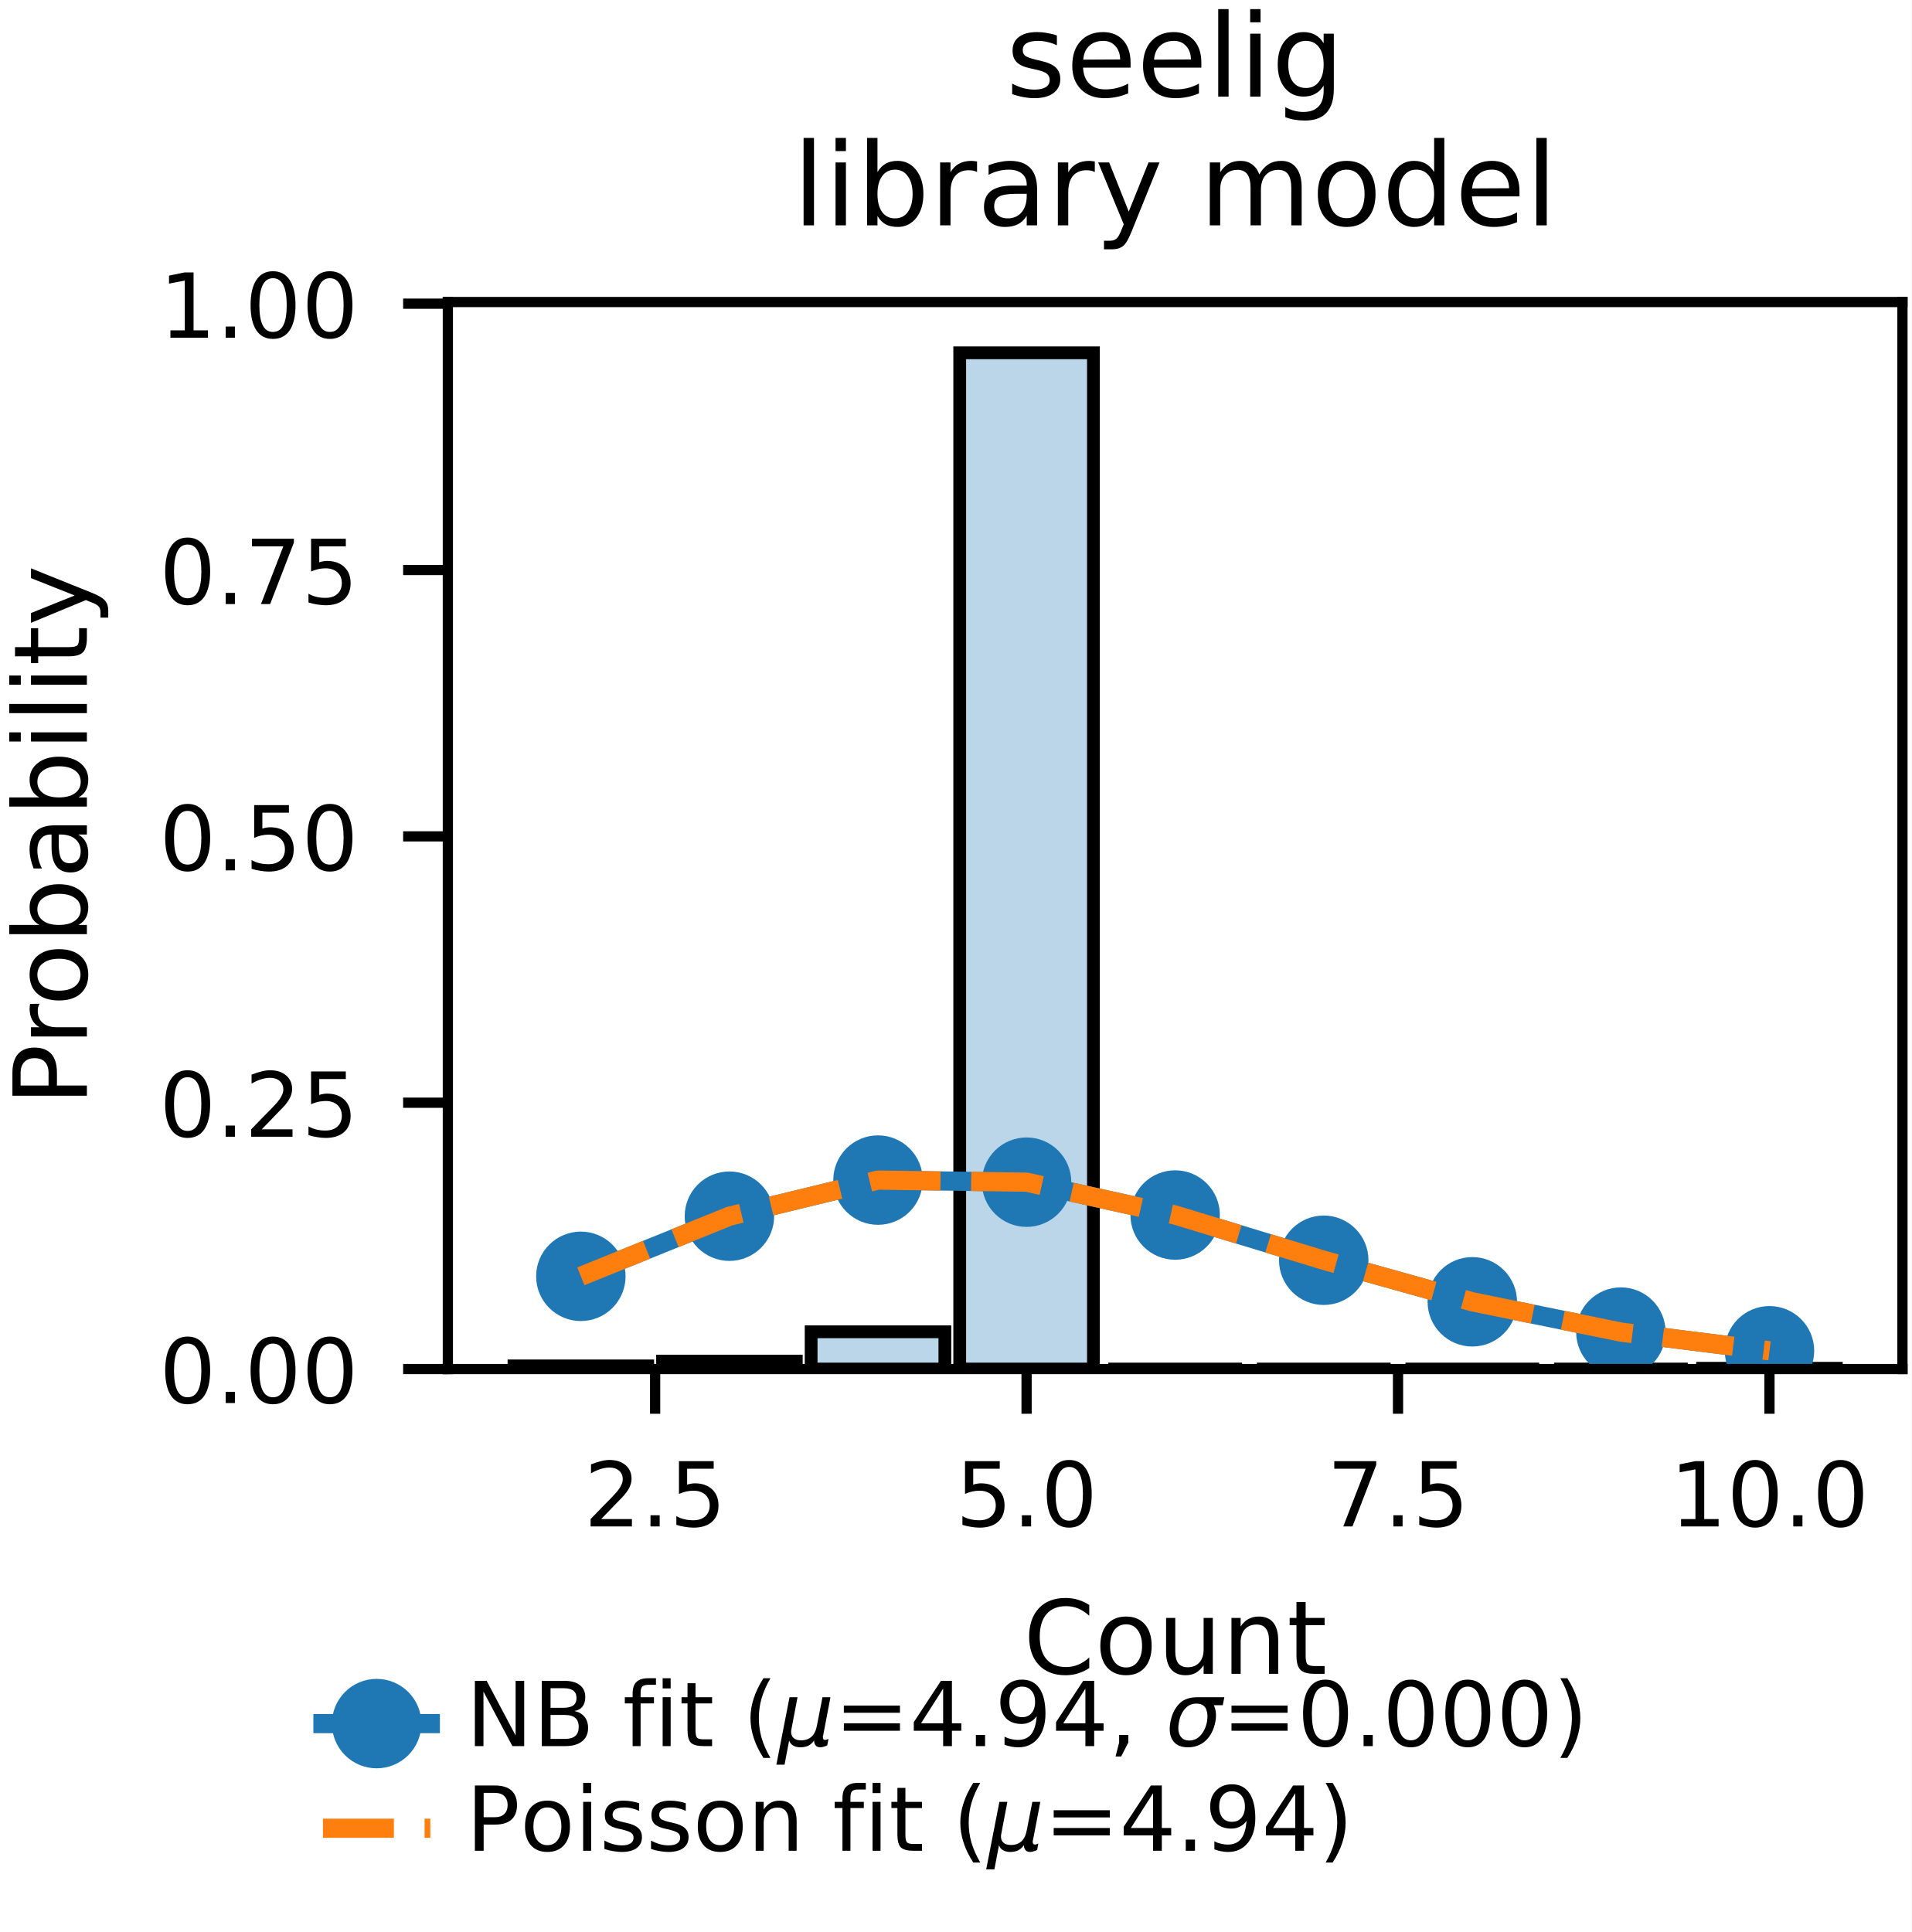
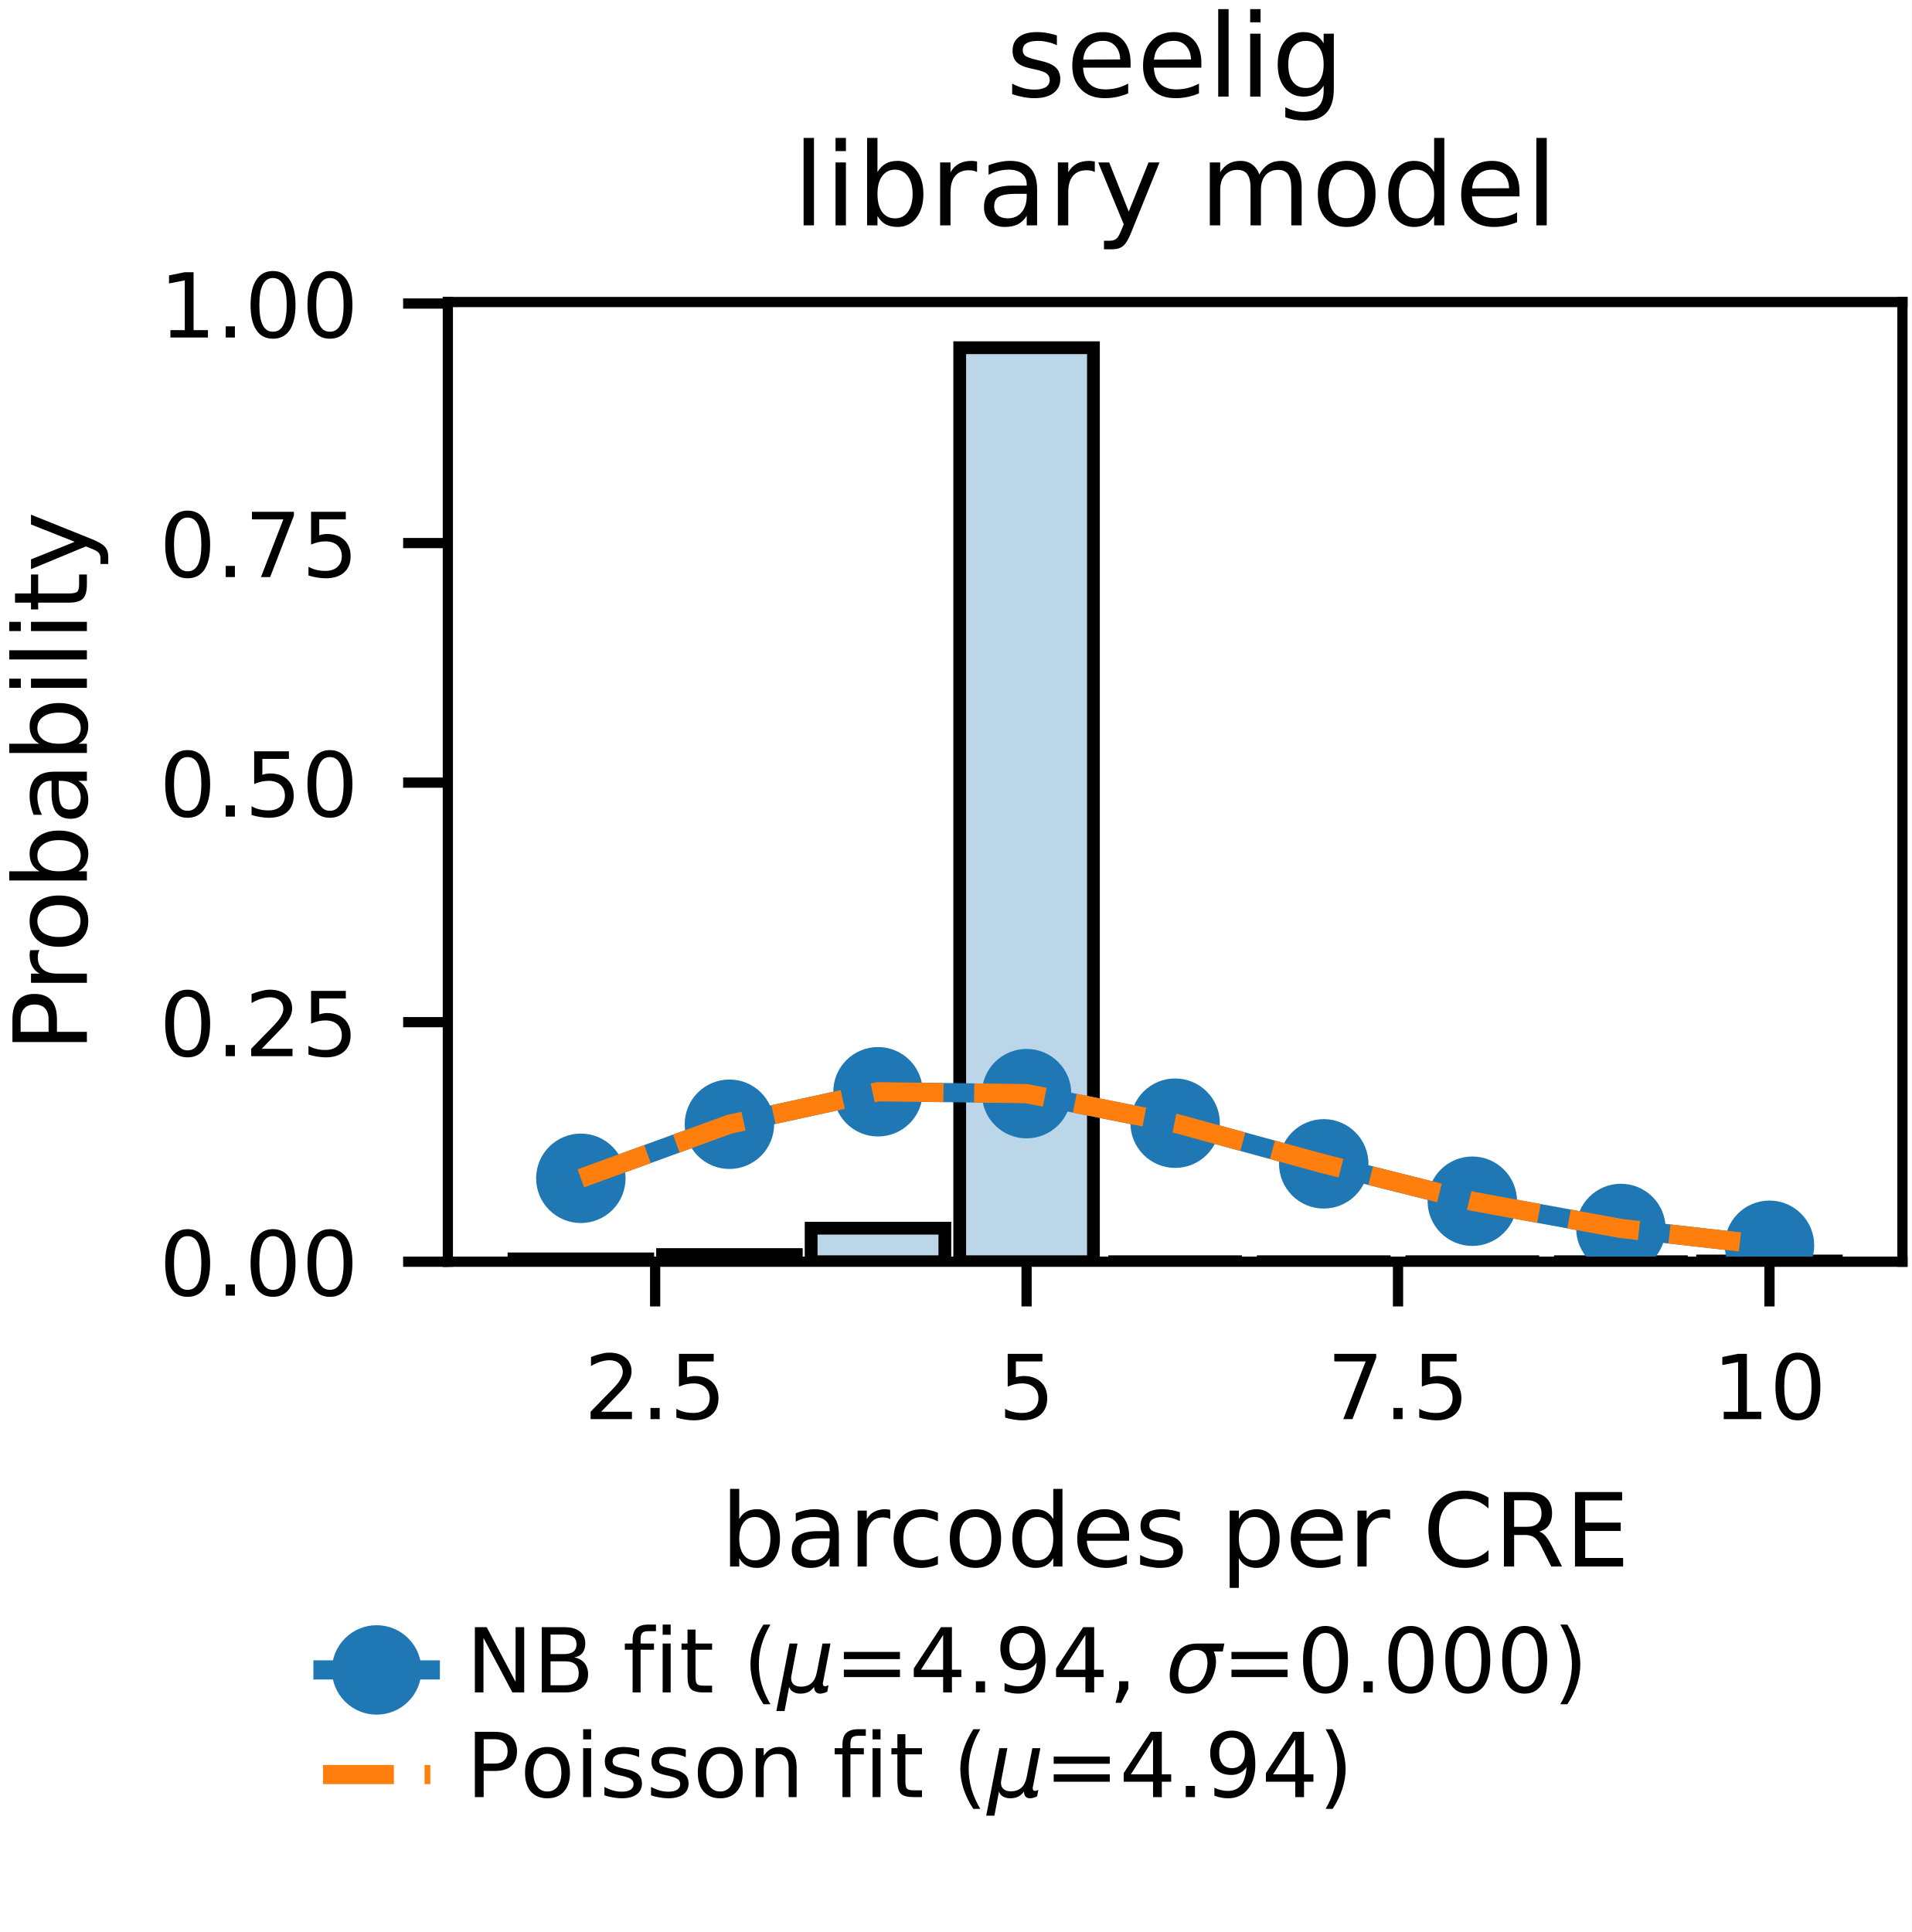
<svg xmlns="http://www.w3.org/2000/svg" xmlns:xlink="http://www.w3.org/1999/xlink" width="149.6pt" height="151.2pt" viewBox="0 0 149.6 151.2" version="1.1">
  <defs>
    <style type="text/css">*{stroke-linejoin: round; stroke-linecap: butt}</style>
  </defs>
  <g id="figure_1">
    <g id="patch_1">
      <path d="M 0 151.2  L 149.6 151.2  L 149.6 0  L 0 0  z " style="fill: #ffffff" />
    </g>
    <g id="axes_1">
      <g id="patch_2">
-         <path d="M 35.048 107.143  L 148.88 107.143  L 148.88 23.637  L 35.048 23.637  z " style="fill: #ffffff" />
+         <path d="M 35.048 98.743  L 148.88 98.743  L 148.88 23.637  L 35.048 23.637  z " style="fill: #ffffff" />
      </g>
      <g id="patch_3">
-         <path d="M 40.223 107.143  L 50.687 107.143  L 50.687 106.895  L 40.223 106.895  z " clip-path="url(#pb3fb53179b)" style="fill: #1f77b4; fill-opacity: 0.3; stroke: #000000; stroke-linejoin: miter" />
+         <path d="M 40.223 98.743  L 50.687 98.743  L 50.687 98.52  L 40.223 98.52  z " clip-path="url(#p57bf683232)" style="fill: #1f77b4; fill-opacity: 0.3; stroke: #000000; stroke-linejoin: miter" />
      </g>
      <g id="patch_4">
-         <path d="M 51.85 107.143  L 62.315 107.143  L 62.315 106.522  L 51.85 106.522  z " clip-path="url(#pb3fb53179b)" style="fill: #1f77b4; fill-opacity: 0.3; stroke: #000000; stroke-linejoin: miter" />
+         <path d="M 51.85 98.743  L 62.315 98.743  L 62.315 98.185  L 51.85 98.185  z " clip-path="url(#p57bf683232)" style="fill: #1f77b4; fill-opacity: 0.3; stroke: #000000; stroke-linejoin: miter" />
      </g>
      <g id="patch_5">
-         <path d="M 63.477 107.143  L 73.942 107.143  L 73.942 104.227  L 63.477 104.227  z " clip-path="url(#pb3fb53179b)" style="fill: #1f77b4; fill-opacity: 0.3; stroke: #000000; stroke-linejoin: miter" />
+         <path d="M 63.477 98.743  L 73.942 98.743  L 73.942 96.12  L 63.477 96.12  z " clip-path="url(#p57bf683232)" style="fill: #1f77b4; fill-opacity: 0.3; stroke: #000000; stroke-linejoin: miter" />
      </g>
      <g id="patch_6">
-         <path d="M 75.105 107.143  L 85.569 107.143  L 85.569 27.613  L 75.105 27.613  z " clip-path="url(#pb3fb53179b)" style="fill: #1f77b4; fill-opacity: 0.3; stroke: #000000; stroke-linejoin: miter" />
+         <path d="M 75.105 98.743  L 85.569 98.743  L 85.569 27.213  L 75.105 27.213  z " clip-path="url(#p57bf683232)" style="fill: #1f77b4; fill-opacity: 0.3; stroke: #000000; stroke-linejoin: miter" />
      </g>
      <g id="patch_7">
-         <path d="M 86.732 107.143  L 97.197 107.143  L 97.197 107.143  L 86.732 107.143  z " clip-path="url(#pb3fb53179b)" style="fill: #1f77b4; fill-opacity: 0.3; stroke: #000000; stroke-linejoin: miter" />
+         <path d="M 86.732 98.743  L 97.197 98.743  L 97.197 98.743  L 86.732 98.743  z " clip-path="url(#p57bf683232)" style="fill: #1f77b4; fill-opacity: 0.3; stroke: #000000; stroke-linejoin: miter" />
      </g>
      <g id="patch_8">
-         <path d="M 98.359 107.143  L 108.824 107.143  L 108.824 107.143  L 98.359 107.143  z " clip-path="url(#pb3fb53179b)" style="fill: #1f77b4; fill-opacity: 0.3; stroke: #000000; stroke-linejoin: miter" />
+         <path d="M 98.359 98.743  L 108.824 98.743  L 108.824 98.743  L 98.359 98.743  z " clip-path="url(#p57bf683232)" style="fill: #1f77b4; fill-opacity: 0.3; stroke: #000000; stroke-linejoin: miter" />
      </g>
      <g id="patch_9">
-         <path d="M 109.987 107.143  L 120.451 107.143  L 120.451 107.143  L 109.987 107.143  z " clip-path="url(#pb3fb53179b)" style="fill: #1f77b4; fill-opacity: 0.3; stroke: #000000; stroke-linejoin: miter" />
+         <path d="M 109.987 98.743  L 120.451 98.743  L 120.451 98.743  L 109.987 98.743  z " clip-path="url(#p57bf683232)" style="fill: #1f77b4; fill-opacity: 0.3; stroke: #000000; stroke-linejoin: miter" />
      </g>
      <g id="patch_10">
-         <path d="M 121.614 107.143  L 132.079 107.143  L 132.079 107.143  L 121.614 107.143  z " clip-path="url(#pb3fb53179b)" style="fill: #1f77b4; fill-opacity: 0.3; stroke: #000000; stroke-linejoin: miter" />
+         <path d="M 121.614 98.743  L 132.079 98.743  L 132.079 98.743  L 121.614 98.743  z " clip-path="url(#p57bf683232)" style="fill: #1f77b4; fill-opacity: 0.3; stroke: #000000; stroke-linejoin: miter" />
      </g>
      <g id="patch_11">
-         <path d="M 133.241 107.143  L 143.706 107.143  L 143.706 107.081  L 133.241 107.081  z " clip-path="url(#pb3fb53179b)" style="fill: #1f77b4; fill-opacity: 0.3; stroke: #000000; stroke-linejoin: miter" />
+         <path d="M 133.241 98.743  L 143.706 98.743  L 143.706 98.687  L 133.241 98.687  z " clip-path="url(#p57bf683232)" style="fill: #1f77b4; fill-opacity: 0.3; stroke: #000000; stroke-linejoin: miter" />
      </g>
      <g id="matplotlib.axis_1">
        <g id="xtick_1">
          <g id="line2d_1">
            <defs>
-               <path id="me392902aa9" d="M 0 0  L 0 3.5  " style="stroke: #000000; stroke-width: 0.8" />
+               <path id="mda57a2e92e" d="M 0 0  L 0 3.5  " style="stroke: #000000; stroke-width: 0.8" />
            </defs>
            <g>
-               <use xlink:href="#me392902aa9" x="51.269" y="107.143" style="stroke: #000000; stroke-width: 0.8" />
+               <use xlink:href="#mda57a2e92e" x="51.269" y="98.743" style="stroke: #000000; stroke-width: 0.8" />
            </g>
          </g>
          <g id="text_1">
-             <text style="font-size: 7px; font-family: 'DejaVu Sans', 'Bitstream Vera Sans', 'Computer Modern Sans Serif', 'Lucida Grande', 'Verdana', 'Geneva', 'Lucid', 'Arial', 'Helvetica', 'Avant Garde', sans-serif; text-anchor: middle" x="51.269" y="119.462" transform="rotate(-0 51.26856 119.4617)">2.5</text>
+             <text style="font-size: 7px; font-family: 'DejaVu Sans', 'Bitstream Vera Sans', 'Computer Modern Sans Serif', 'Lucida Grande', 'Verdana', 'Geneva', 'Lucid', 'Arial', 'Helvetica', 'Avant Garde', sans-serif; text-anchor: middle" x="51.269" y="111.062" transform="rotate(-0 51.26856 111.0617)">2.5</text>
          </g>
        </g>
        <g id="xtick_2">
          <g id="line2d_2">
            <g>
-               <use xlink:href="#me392902aa9" x="80.337" y="107.143" style="stroke: #000000; stroke-width: 0.8" />
+               <use xlink:href="#mda57a2e92e" x="80.337" y="98.743" style="stroke: #000000; stroke-width: 0.8" />
            </g>
          </g>
          <g id="text_2">
-             <text style="font-size: 7px; font-family: 'DejaVu Sans', 'Bitstream Vera Sans', 'Computer Modern Sans Serif', 'Lucida Grande', 'Verdana', 'Geneva', 'Lucid', 'Arial', 'Helvetica', 'Avant Garde', sans-serif; text-anchor: middle" x="80.337" y="119.462" transform="rotate(-0 80.33689 119.4617)">5.0</text>
+             <text style="font-size: 7px; font-family: 'DejaVu Sans', 'Bitstream Vera Sans', 'Computer Modern Sans Serif', 'Lucida Grande', 'Verdana', 'Geneva', 'Lucid', 'Arial', 'Helvetica', 'Avant Garde', sans-serif; text-anchor: middle" x="80.337" y="111.062" transform="rotate(-0 80.33689 111.0617)">5</text>
          </g>
        </g>
        <g id="xtick_3">
          <g id="line2d_3">
            <g>
-               <use xlink:href="#me392902aa9" x="109.405" y="107.143" style="stroke: #000000; stroke-width: 0.8" />
+               <use xlink:href="#mda57a2e92e" x="109.405" y="98.743" style="stroke: #000000; stroke-width: 0.8" />
            </g>
          </g>
          <g id="text_3">
-             <text style="font-size: 7px; font-family: 'DejaVu Sans', 'Bitstream Vera Sans', 'Computer Modern Sans Serif', 'Lucida Grande', 'Verdana', 'Geneva', 'Lucid', 'Arial', 'Helvetica', 'Avant Garde', sans-serif; text-anchor: middle" x="109.405" y="119.462" transform="rotate(-0 109.4052 119.4617)">7.5</text>
+             <text style="font-size: 7px; font-family: 'DejaVu Sans', 'Bitstream Vera Sans', 'Computer Modern Sans Serif', 'Lucida Grande', 'Verdana', 'Geneva', 'Lucid', 'Arial', 'Helvetica', 'Avant Garde', sans-serif; text-anchor: middle" x="109.405" y="111.062" transform="rotate(-0 109.4052 111.0617)">7.5</text>
          </g>
        </g>
        <g id="xtick_4">
          <g id="line2d_4">
            <g>
-               <use xlink:href="#me392902aa9" x="138.474" y="107.143" style="stroke: #000000; stroke-width: 0.8" />
+               <use xlink:href="#mda57a2e92e" x="138.474" y="98.743" style="stroke: #000000; stroke-width: 0.8" />
            </g>
          </g>
          <g id="text_4">
-             <text style="font-size: 7px; font-family: 'DejaVu Sans', 'Bitstream Vera Sans', 'Computer Modern Sans Serif', 'Lucida Grande', 'Verdana', 'Geneva', 'Lucid', 'Arial', 'Helvetica', 'Avant Garde', sans-serif; text-anchor: middle" x="138.474" y="119.462" transform="rotate(-0 138.4735 119.4617)">10.0</text>
+             <text style="font-size: 7px; font-family: 'DejaVu Sans', 'Bitstream Vera Sans', 'Computer Modern Sans Serif', 'Lucida Grande', 'Verdana', 'Geneva', 'Lucid', 'Arial', 'Helvetica', 'Avant Garde', sans-serif; text-anchor: middle" x="138.474" y="111.062" transform="rotate(-0 138.4735 111.0617)">10</text>
          </g>
        </g>
        <g id="text_5">
-           <text style="font-size: 8px; font-family: 'DejaVu Sans', 'Bitstream Vera Sans', 'Computer Modern Sans Serif', 'Lucida Grande', 'Verdana', 'Geneva', 'Lucid', 'Arial', 'Helvetica', 'Avant Garde', sans-serif; text-anchor: middle" x="91.964" y="130.996" transform="rotate(-0 91.96422 130.9963)">Count</text>
+           <text style="font-size: 8px; font-family: 'DejaVu Sans', 'Bitstream Vera Sans', 'Computer Modern Sans Serif', 'Lucida Grande', 'Verdana', 'Geneva', 'Lucid', 'Arial', 'Helvetica', 'Avant Garde', sans-serif; text-anchor: middle" x="91.964" y="122.596" transform="rotate(-0 91.96422 122.5962)">barcodes per CRE</text>
        </g>
      </g>
      <g id="matplotlib.axis_2">
        <g id="ytick_1">
          <g id="line2d_5">
            <defs>
-               <path id="m2f3c88422f" d="M 0 0  L -3.5 0  " style="stroke: #000000; stroke-width: 0.8" />
+               <path id="m4e339b8f7b" d="M 0 0  L -3.5 0  " style="stroke: #000000; stroke-width: 0.8" />
            </defs>
            <g>
-               <use xlink:href="#m2f3c88422f" x="35.048" y="107.143" style="stroke: #000000; stroke-width: 0.8" />
+               <use xlink:href="#m4e339b8f7b" x="35.048" y="98.743" style="stroke: #000000; stroke-width: 0.8" />
            </g>
          </g>
          <g id="text_6">
-             <text style="font-size: 7px; font-family: 'DejaVu Sans', 'Bitstream Vera Sans', 'Computer Modern Sans Serif', 'Lucida Grande', 'Verdana', 'Geneva', 'Lucid', 'Arial', 'Helvetica', 'Avant Garde', sans-serif; text-anchor: end" x="28.048" y="109.802" transform="rotate(-0 28.04844 109.8023)">0.00</text>
+             <text style="font-size: 7px; font-family: 'DejaVu Sans', 'Bitstream Vera Sans', 'Computer Modern Sans Serif', 'Lucida Grande', 'Verdana', 'Geneva', 'Lucid', 'Arial', 'Helvetica', 'Avant Garde', sans-serif; text-anchor: end" x="28.048" y="101.402" transform="rotate(-0 28.04844 101.4023)">0.00</text>
          </g>
        </g>
        <g id="ytick_2">
          <g id="line2d_6">
            <g>
-               <use xlink:href="#m2f3c88422f" x="35.048" y="86.299" style="stroke: #000000; stroke-width: 0.8" />
+               <use xlink:href="#m4e339b8f7b" x="35.048" y="79.996" style="stroke: #000000; stroke-width: 0.8" />
            </g>
          </g>
          <g id="text_7">
-             <text style="font-size: 7px; font-family: 'DejaVu Sans', 'Bitstream Vera Sans', 'Computer Modern Sans Serif', 'Lucida Grande', 'Verdana', 'Geneva', 'Lucid', 'Arial', 'Helvetica', 'Avant Garde', sans-serif; text-anchor: end" x="28.048" y="88.958" transform="rotate(-0 28.04844 88.95829)">0.25</text>
+             <text style="font-size: 7px; font-family: 'DejaVu Sans', 'Bitstream Vera Sans', 'Computer Modern Sans Serif', 'Lucida Grande', 'Verdana', 'Geneva', 'Lucid', 'Arial', 'Helvetica', 'Avant Garde', sans-serif; text-anchor: end" x="28.048" y="82.655" transform="rotate(-0 28.04844 82.65501)">0.25</text>
          </g>
        </g>
        <g id="ytick_3">
          <g id="line2d_7">
            <g>
-               <use xlink:href="#m2f3c88422f" x="35.048" y="65.455" style="stroke: #000000; stroke-width: 0.8" />
+               <use xlink:href="#m4e339b8f7b" x="35.048" y="61.248" style="stroke: #000000; stroke-width: 0.8" />
            </g>
          </g>
          <g id="text_8">
-             <text style="font-size: 7px; font-family: 'DejaVu Sans', 'Bitstream Vera Sans', 'Computer Modern Sans Serif', 'Lucida Grande', 'Verdana', 'Geneva', 'Lucid', 'Arial', 'Helvetica', 'Avant Garde', sans-serif; text-anchor: end" x="28.048" y="68.114" transform="rotate(-0 28.04844 68.11431)">0.50</text>
+             <text style="font-size: 7px; font-family: 'DejaVu Sans', 'Bitstream Vera Sans', 'Computer Modern Sans Serif', 'Lucida Grande', 'Verdana', 'Geneva', 'Lucid', 'Arial', 'Helvetica', 'Avant Garde', sans-serif; text-anchor: end" x="28.048" y="63.908" transform="rotate(-0 28.04844 63.90776)">0.50</text>
          </g>
        </g>
        <g id="ytick_4">
          <g id="line2d_8">
            <g>
-               <use xlink:href="#m2f3c88422f" x="35.048" y="44.611" style="stroke: #000000; stroke-width: 0.8" />
+               <use xlink:href="#m4e339b8f7b" x="35.048" y="42.501" style="stroke: #000000; stroke-width: 0.8" />
            </g>
          </g>
          <g id="text_9">
-             <text style="font-size: 7px; font-family: 'DejaVu Sans', 'Bitstream Vera Sans', 'Computer Modern Sans Serif', 'Lucida Grande', 'Verdana', 'Geneva', 'Lucid', 'Arial', 'Helvetica', 'Avant Garde', sans-serif; text-anchor: end" x="28.048" y="47.27" transform="rotate(-0 28.04844 47.27033)">0.75</text>
+             <text style="font-size: 7px; font-family: 'DejaVu Sans', 'Bitstream Vera Sans', 'Computer Modern Sans Serif', 'Lucida Grande', 'Verdana', 'Geneva', 'Lucid', 'Arial', 'Helvetica', 'Avant Garde', sans-serif; text-anchor: end" x="28.048" y="45.161" transform="rotate(-0 28.04844 45.1605)">0.75</text>
          </g>
        </g>
        <g id="ytick_5">
          <g id="line2d_9">
            <g>
-               <use xlink:href="#m2f3c88422f" x="35.048" y="23.767" style="stroke: #000000; stroke-width: 0.8" />
+               <use xlink:href="#m4e339b8f7b" x="35.048" y="23.754" style="stroke: #000000; stroke-width: 0.8" />
            </g>
          </g>
          <g id="text_10">
-             <text style="font-size: 7px; font-family: 'DejaVu Sans', 'Bitstream Vera Sans', 'Computer Modern Sans Serif', 'Lucida Grande', 'Verdana', 'Geneva', 'Lucid', 'Arial', 'Helvetica', 'Avant Garde', sans-serif; text-anchor: end" x="28.048" y="26.426" transform="rotate(-0 28.04844 26.42635)">1.00</text>
+             <text style="font-size: 7px; font-family: 'DejaVu Sans', 'Bitstream Vera Sans', 'Computer Modern Sans Serif', 'Lucida Grande', 'Verdana', 'Geneva', 'Lucid', 'Arial', 'Helvetica', 'Avant Garde', sans-serif; text-anchor: end" x="28.048" y="26.413" transform="rotate(-0 28.04844 26.41325)">1.00</text>
          </g>
        </g>
        <g id="text_11">
-           <text style="font-size: 8px; font-family: 'DejaVu Sans', 'Bitstream Vera Sans', 'Computer Modern Sans Serif', 'Lucida Grande', 'Verdana', 'Geneva', 'Lucid', 'Arial', 'Helvetica', 'Avant Garde', sans-serif; text-anchor: middle" x="6.799" y="65.39" transform="rotate(-90 6.79875 65.38972)">Probability</text>
+           <text style="font-size: 8px; font-family: 'DejaVu Sans', 'Bitstream Vera Sans', 'Computer Modern Sans Serif', 'Lucida Grande', 'Verdana', 'Geneva', 'Lucid', 'Arial', 'Helvetica', 'Avant Garde', sans-serif; text-anchor: middle" x="6.799" y="61.19" transform="rotate(-90 6.79875 61.18972)">Probability</text>
        </g>
      </g>
      <g id="line2d_10">
-         <path d="M 45.455 99.886  L 57.082 95.181  L 68.71 92.355  L 80.337 92.518  L 91.964 95.089  L 103.592 98.628  L 115.219 101.88  L 126.846 104.251  L 138.474 105.713  " clip-path="url(#pb3fb53179b)" style="fill: none; stroke: #1f77b4; stroke-width: 1.5; stroke-linecap: square" />
+         <path d="M 45.455 92.216  L 57.082 87.984  L 68.71 85.442  L 80.337 85.589  L 91.964 87.902  L 103.592 91.084  L 115.219 94.009  L 126.846 96.142  L 138.474 97.457  " clip-path="url(#p57bf683232)" style="fill: none; stroke: #1f77b4; stroke-width: 1.5; stroke-linecap: square" />
        <defs>
-           <path id="m0408f76d7e" d="M 0 3  C 0.796 3 1.559 2.684 2.121 2.121  C 2.684 1.559 3 0.796 3 0  C 3 -0.796 2.684 -1.559 2.121 -2.121  C 1.559 -2.684 0.796 -3 0 -3  C -0.796 -3 -1.559 -2.684 -2.121 -2.121  C -2.684 -1.559 -3 -0.796 -3 0  C -3 0.796 -2.684 1.559 -2.121 2.121  C -1.559 2.684 -0.796 3 0 3  z " style="stroke: #1f77b4" />
+           <path id="ma31c420c71" d="M 0 3  C 0.796 3 1.559 2.684 2.121 2.121  C 2.684 1.559 3 0.796 3 0  C 3 -0.796 2.684 -1.559 2.121 -2.121  C 1.559 -2.684 0.796 -3 0 -3  C -0.796 -3 -1.559 -2.684 -2.121 -2.121  C -2.684 -1.559 -3 -0.796 -3 0  C -3 0.796 -2.684 1.559 -2.121 2.121  C -1.559 2.684 -0.796 3 0 3  z " style="stroke: #1f77b4" />
        </defs>
-         <g clip-path="url(#pb3fb53179b)">
-           <use xlink:href="#m0408f76d7e" x="45.455" y="99.886" style="fill: #1f77b4; stroke: #1f77b4" />
-           <use xlink:href="#m0408f76d7e" x="57.082" y="95.181" style="fill: #1f77b4; stroke: #1f77b4" />
-           <use xlink:href="#m0408f76d7e" x="68.71" y="92.355" style="fill: #1f77b4; stroke: #1f77b4" />
-           <use xlink:href="#m0408f76d7e" x="80.337" y="92.518" style="fill: #1f77b4; stroke: #1f77b4" />
-           <use xlink:href="#m0408f76d7e" x="91.964" y="95.089" style="fill: #1f77b4; stroke: #1f77b4" />
-           <use xlink:href="#m0408f76d7e" x="103.592" y="98.628" style="fill: #1f77b4; stroke: #1f77b4" />
-           <use xlink:href="#m0408f76d7e" x="115.219" y="101.88" style="fill: #1f77b4; stroke: #1f77b4" />
-           <use xlink:href="#m0408f76d7e" x="126.846" y="104.251" style="fill: #1f77b4; stroke: #1f77b4" />
-           <use xlink:href="#m0408f76d7e" x="138.474" y="105.713" style="fill: #1f77b4; stroke: #1f77b4" />
+         <g clip-path="url(#p57bf683232)">
+           <use xlink:href="#ma31c420c71" x="45.455" y="92.216" style="fill: #1f77b4; stroke: #1f77b4" />
+           <use xlink:href="#ma31c420c71" x="57.082" y="87.984" style="fill: #1f77b4; stroke: #1f77b4" />
+           <use xlink:href="#ma31c420c71" x="68.71" y="85.442" style="fill: #1f77b4; stroke: #1f77b4" />
+           <use xlink:href="#ma31c420c71" x="80.337" y="85.589" style="fill: #1f77b4; stroke: #1f77b4" />
+           <use xlink:href="#ma31c420c71" x="91.964" y="87.902" style="fill: #1f77b4; stroke: #1f77b4" />
+           <use xlink:href="#ma31c420c71" x="103.592" y="91.084" style="fill: #1f77b4; stroke: #1f77b4" />
+           <use xlink:href="#ma31c420c71" x="115.219" y="94.009" style="fill: #1f77b4; stroke: #1f77b4" />
+           <use xlink:href="#ma31c420c71" x="126.846" y="96.142" style="fill: #1f77b4; stroke: #1f77b4" />
+           <use xlink:href="#ma31c420c71" x="138.474" y="97.457" style="fill: #1f77b4; stroke: #1f77b4" />
        </g>
      </g>
      <g id="line2d_11">
-         <path d="M 45.455 99.886  L 57.082 95.181  L 68.71 92.355  L 80.337 92.518  L 91.964 95.089  L 103.592 98.628  L 115.219 101.88  L 126.846 104.251  L 138.474 105.713  " clip-path="url(#pb3fb53179b)" style="fill: none; stroke-dasharray: 5.55,2.4; stroke-dashoffset: 0; stroke: #ff7f0e; stroke-width: 1.5" />
+         <path d="M 45.455 92.216  L 57.082 87.984  L 68.71 85.442  L 80.337 85.589  L 91.964 87.902  L 103.592 91.084  L 115.219 94.009  L 126.846 96.142  L 138.474 97.457  " clip-path="url(#p57bf683232)" style="fill: none; stroke-dasharray: 5.55,2.4; stroke-dashoffset: 0; stroke: #ff7f0e; stroke-width: 1.5" />
      </g>
      <g id="patch_12">
-         <path d="M 35.048 107.143  L 35.048 23.637  " style="fill: none; stroke: #000000; stroke-width: 0.8; stroke-linejoin: miter; stroke-linecap: square" />
+         <path d="M 35.048 98.743  L 35.048 23.637  " style="fill: none; stroke: #000000; stroke-width: 0.8; stroke-linejoin: miter; stroke-linecap: square" />
      </g>
      <g id="patch_13">
-         <path d="M 148.88 107.143  L 148.88 23.637  " style="fill: none; stroke: #000000; stroke-width: 0.8; stroke-linejoin: miter; stroke-linecap: square" />
+         <path d="M 148.88 98.743  L 148.88 23.637  " style="fill: none; stroke: #000000; stroke-width: 0.8; stroke-linejoin: miter; stroke-linecap: square" />
      </g>
      <g id="patch_14">
-         <path d="M 35.048 107.143  L 148.88 107.143  " style="fill: none; stroke: #000000; stroke-width: 0.8; stroke-linejoin: miter; stroke-linecap: square" />
+         <path d="M 35.048 98.743  L 148.88 98.743  " style="fill: none; stroke: #000000; stroke-width: 0.8; stroke-linejoin: miter; stroke-linecap: square" />
      </g>
      <g id="patch_15">
        <path d="M 35.048 23.637  L 148.88 23.637  " style="fill: none; stroke: #000000; stroke-width: 0.8; stroke-linejoin: miter; stroke-linecap: square" />
      </g>
      <g id="text_12">
        <text style="font-size: 9px; font-family: 'DejaVu Sans', 'Bitstream Vera Sans', 'Computer Modern Sans Serif', 'Lucida Grande', 'Verdana', 'Geneva', 'Lucid', 'Arial', 'Helvetica', 'Avant Garde', sans-serif" transform="translate(78.72508 7.558594)">seelig</text>
        <text style="font-size: 9px; font-family: 'DejaVu Sans', 'Bitstream Vera Sans', 'Computer Modern Sans Serif', 'Lucida Grande', 'Verdana', 'Geneva', 'Lucid', 'Arial', 'Helvetica', 'Avant Garde', sans-serif" transform="translate(62.04344 17.63662)">library model</text>
      </g>
    </g>
    <g id="legend_1">
      <g id="line2d_12">
-         <path d="M 25.275 134.89  L 29.475 134.89  L 33.675 134.89  " style="fill: none; stroke: #1f77b4; stroke-width: 1.5; stroke-linecap: square" />
+         <path d="M 25.275 130.69  L 29.475 130.69  L 33.675 130.69  " style="fill: none; stroke: #1f77b4; stroke-width: 1.5; stroke-linecap: square" />
        <g>
-           <use xlink:href="#m0408f76d7e" x="29.475" y="134.89" style="fill: #1f77b4; stroke: #1f77b4" />
+           <use xlink:href="#ma31c420c71" x="29.475" y="130.69" style="fill: #1f77b4; stroke: #1f77b4" />
        </g>
      </g>
      <g id="text_13">
-         <g transform="translate(36.475 137.34)">
+         <g transform="translate(36.475 133.14)">
          <text>
            <tspan x="0" y="-0.688" style="font-size: 7px; font-family: 'DejaVu Sans'">N</tspan>
            <tspan x="5.236" y="-0.688" style="font-size: 7px; font-family: 'DejaVu Sans'">B</tspan>
            <tspan x="10.039" y="-0.688" style="font-size: 7px; font-family: 'DejaVu Sans'"> </tspan>
            <tspan x="12.264" y="-0.688" style="font-size: 7px; font-family: 'DejaVu Sans'">f</tspan>
            <tspan x="14.728" y="-0.688" style="font-size: 7px; font-family: 'DejaVu Sans'">i</tspan>
            <tspan x="16.673" y="-0.688" style="font-size: 7px; font-family: 'DejaVu Sans'">t</tspan>
            <tspan x="19.417" y="-0.688" style="font-size: 7px; font-family: 'DejaVu Sans'"> </tspan>
            <tspan x="21.643" y="-0.688" style="font-size: 7px; font-family: 'DejaVu Sans'">(</tspan>
            <tspan x="28.827" y="-0.688" style="font-size: 7px; font-family: 'DejaVu Sans'">=</tspan>
            <tspan x="34.692" y="-0.688" style="font-size: 7px; font-family: 'DejaVu Sans'">4</tspan>
            <tspan x="39.146" y="-0.688" style="font-size: 7px; font-family: 'DejaVu Sans'">.</tspan>
            <tspan x="41.371" y="-0.688" style="font-size: 7px; font-family: 'DejaVu Sans'">9</tspan>
            <tspan x="45.825" y="-0.688" style="font-size: 7px; font-family: 'DejaVu Sans'">4</tspan>
            <tspan x="50.278" y="-0.688" style="font-size: 7px; font-family: 'DejaVu Sans'">,</tspan>
            <tspan x="52.503" y="-0.688" style="font-size: 7px; font-family: 'DejaVu Sans'"> </tspan>
            <tspan x="59.165" y="-0.688" style="font-size: 7px; font-family: 'DejaVu Sans'">=</tspan>
            <tspan x="65.03" y="-0.688" style="font-size: 7px; font-family: 'DejaVu Sans'">0</tspan>
            <tspan x="69.484" y="-0.688" style="font-size: 7px; font-family: 'DejaVu Sans'">.</tspan>
            <tspan x="71.709" y="-0.688" style="font-size: 7px; font-family: 'DejaVu Sans'">0</tspan>
            <tspan x="76.163" y="-0.688" style="font-size: 7px; font-family: 'DejaVu Sans'">0</tspan>
            <tspan x="80.616" y="-0.688" style="font-size: 7px; font-family: 'DejaVu Sans'">0</tspan>
            <tspan x="85.07" y="-0.688" style="font-size: 7px; font-family: 'DejaVu Sans'">)</tspan>
            <tspan x="24.374" y="-0.688" style="font-style: oblique; font-size: 7px; font-family: 'DejaVu Sans'">μ</tspan>
            <tspan x="54.729" y="-0.688" style="font-style: oblique; font-size: 7px; font-family: 'DejaVu Sans'">σ</tspan>
          </text>
        </g>
      </g>
      <g id="line2d_13">
-         <path d="M 25.275 143.08  L 29.475 143.08  L 33.675 143.08  " style="fill: none; stroke-dasharray: 5.55,2.4; stroke-dashoffset: 0; stroke: #ff7f0e; stroke-width: 1.5" />
+         <path d="M 25.275 138.88  L 29.475 138.88  L 33.675 138.88  " style="fill: none; stroke-dasharray: 5.55,2.4; stroke-dashoffset: 0; stroke: #ff7f0e; stroke-width: 1.5" />
      </g>
      <g id="text_14">
-         <g transform="translate(36.475 145.53)">
+         <g transform="translate(36.475 141.33)">
          <text>
            <tspan x="0" y="-0.688" style="font-size: 7px; font-family: 'DejaVu Sans'">P</tspan>
            <tspan x="4.221" y="-0.688" style="font-size: 7px; font-family: 'DejaVu Sans'">o</tspan>
            <tspan x="8.504" y="-0.688" style="font-size: 7px; font-family: 'DejaVu Sans'">i</tspan>
            <tspan x="10.449" y="-0.688" style="font-size: 7px; font-family: 'DejaVu Sans'">s</tspan>
            <tspan x="14.096" y="-0.688" style="font-size: 7px; font-family: 'DejaVu Sans'">s</tspan>
            <tspan x="17.743" y="-0.688" style="font-size: 7px; font-family: 'DejaVu Sans'">o</tspan>
            <tspan x="22.025" y="-0.688" style="font-size: 7px; font-family: 'DejaVu Sans'">n</tspan>
            <tspan x="26.462" y="-0.688" style="font-size: 7px; font-family: 'DejaVu Sans'"> </tspan>
            <tspan x="28.687" y="-0.688" style="font-size: 7px; font-family: 'DejaVu Sans'">f</tspan>
            <tspan x="31.151" y="-0.688" style="font-size: 7px; font-family: 'DejaVu Sans'">i</tspan>
            <tspan x="33.096" y="-0.688" style="font-size: 7px; font-family: 'DejaVu Sans'">t</tspan>
            <tspan x="35.841" y="-0.688" style="font-size: 7px; font-family: 'DejaVu Sans'"> </tspan>
            <tspan x="38.066" y="-0.688" style="font-size: 7px; font-family: 'DejaVu Sans'">(</tspan>
            <tspan x="45.25" y="-0.688" style="font-size: 7px; font-family: 'DejaVu Sans'">=</tspan>
            <tspan x="51.116" y="-0.688" style="font-size: 7px; font-family: 'DejaVu Sans'">4</tspan>
            <tspan x="55.569" y="-0.688" style="font-size: 7px; font-family: 'DejaVu Sans'">.</tspan>
            <tspan x="57.794" y="-0.688" style="font-size: 7px; font-family: 'DejaVu Sans'">9</tspan>
            <tspan x="62.248" y="-0.688" style="font-size: 7px; font-family: 'DejaVu Sans'">4</tspan>
            <tspan x="66.702" y="-0.688" style="font-size: 7px; font-family: 'DejaVu Sans'">)</tspan>
            <tspan x="40.797" y="-0.688" style="font-style: oblique; font-size: 7px; font-family: 'DejaVu Sans'">μ</tspan>
          </text>
        </g>
      </g>
    </g>
  </g>
  <defs>
-     <clipPath id="pb3fb53179b">
-       <rect x="35.048" y="23.637" width="113.832" height="83.506" />
+     <clipPath id="p57bf683232">
+       <rect x="35.048" y="23.637" width="113.832" height="75.106" />
    </clipPath>
  </defs>
</svg>
